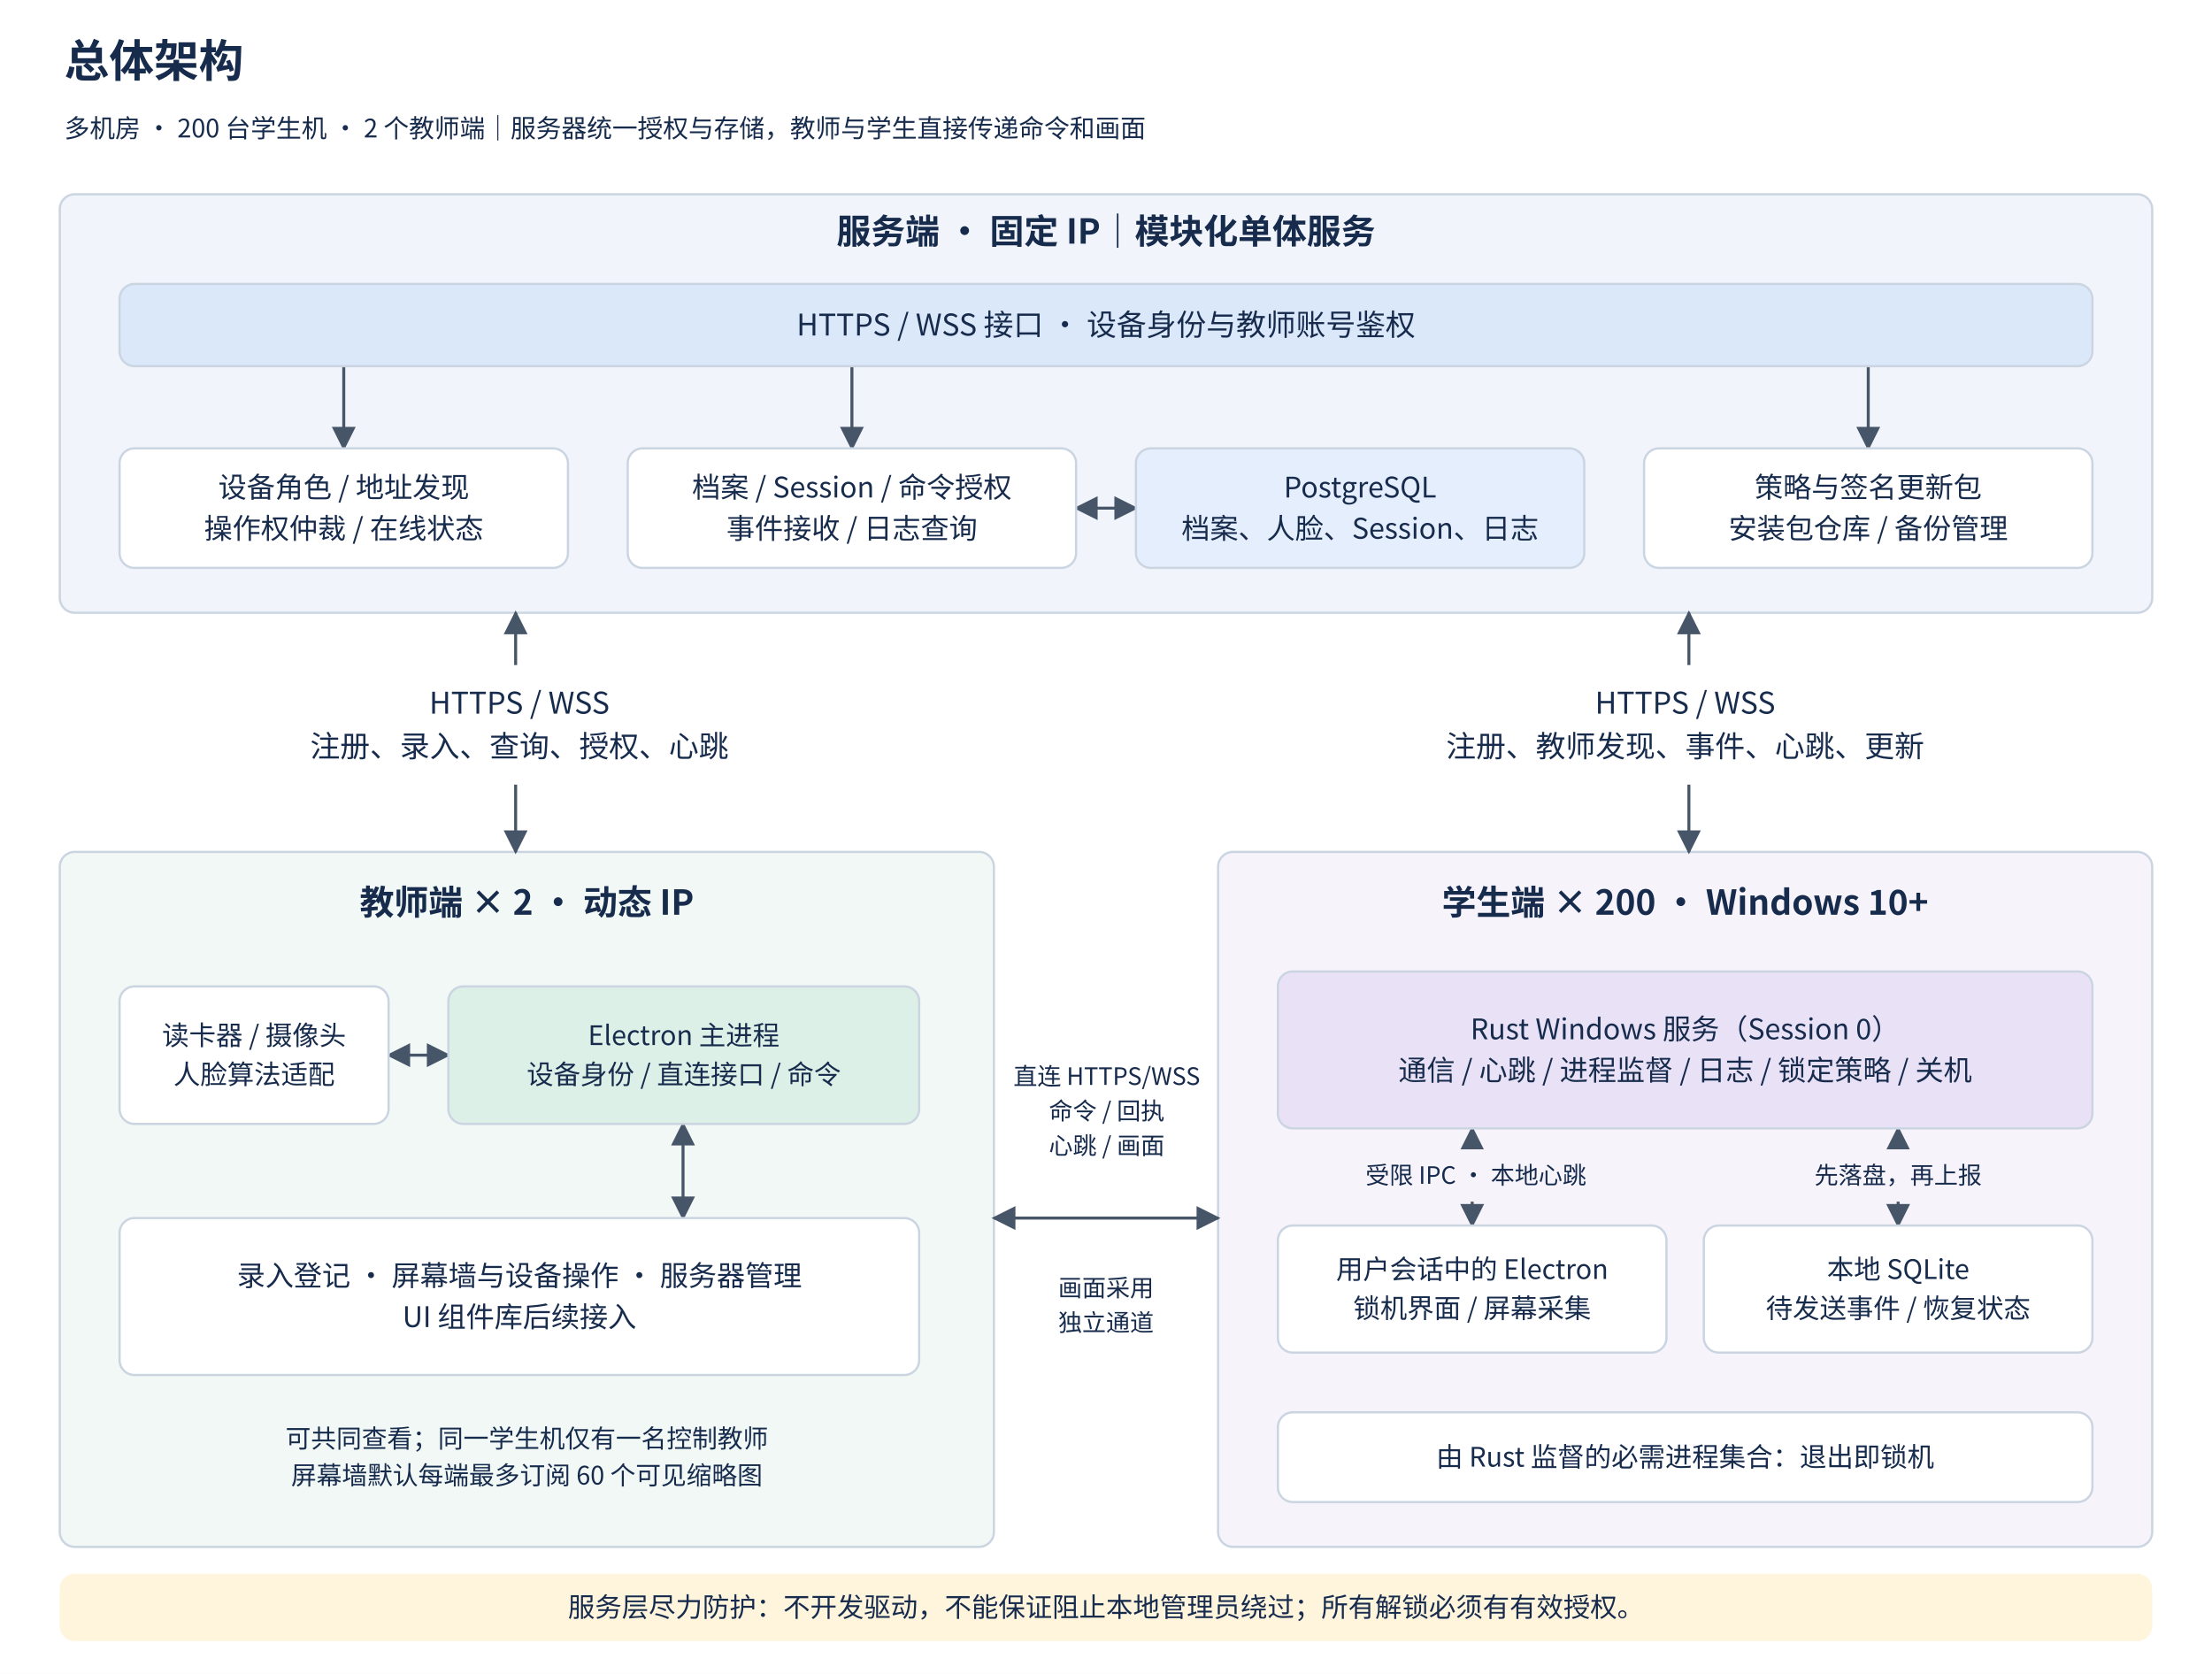
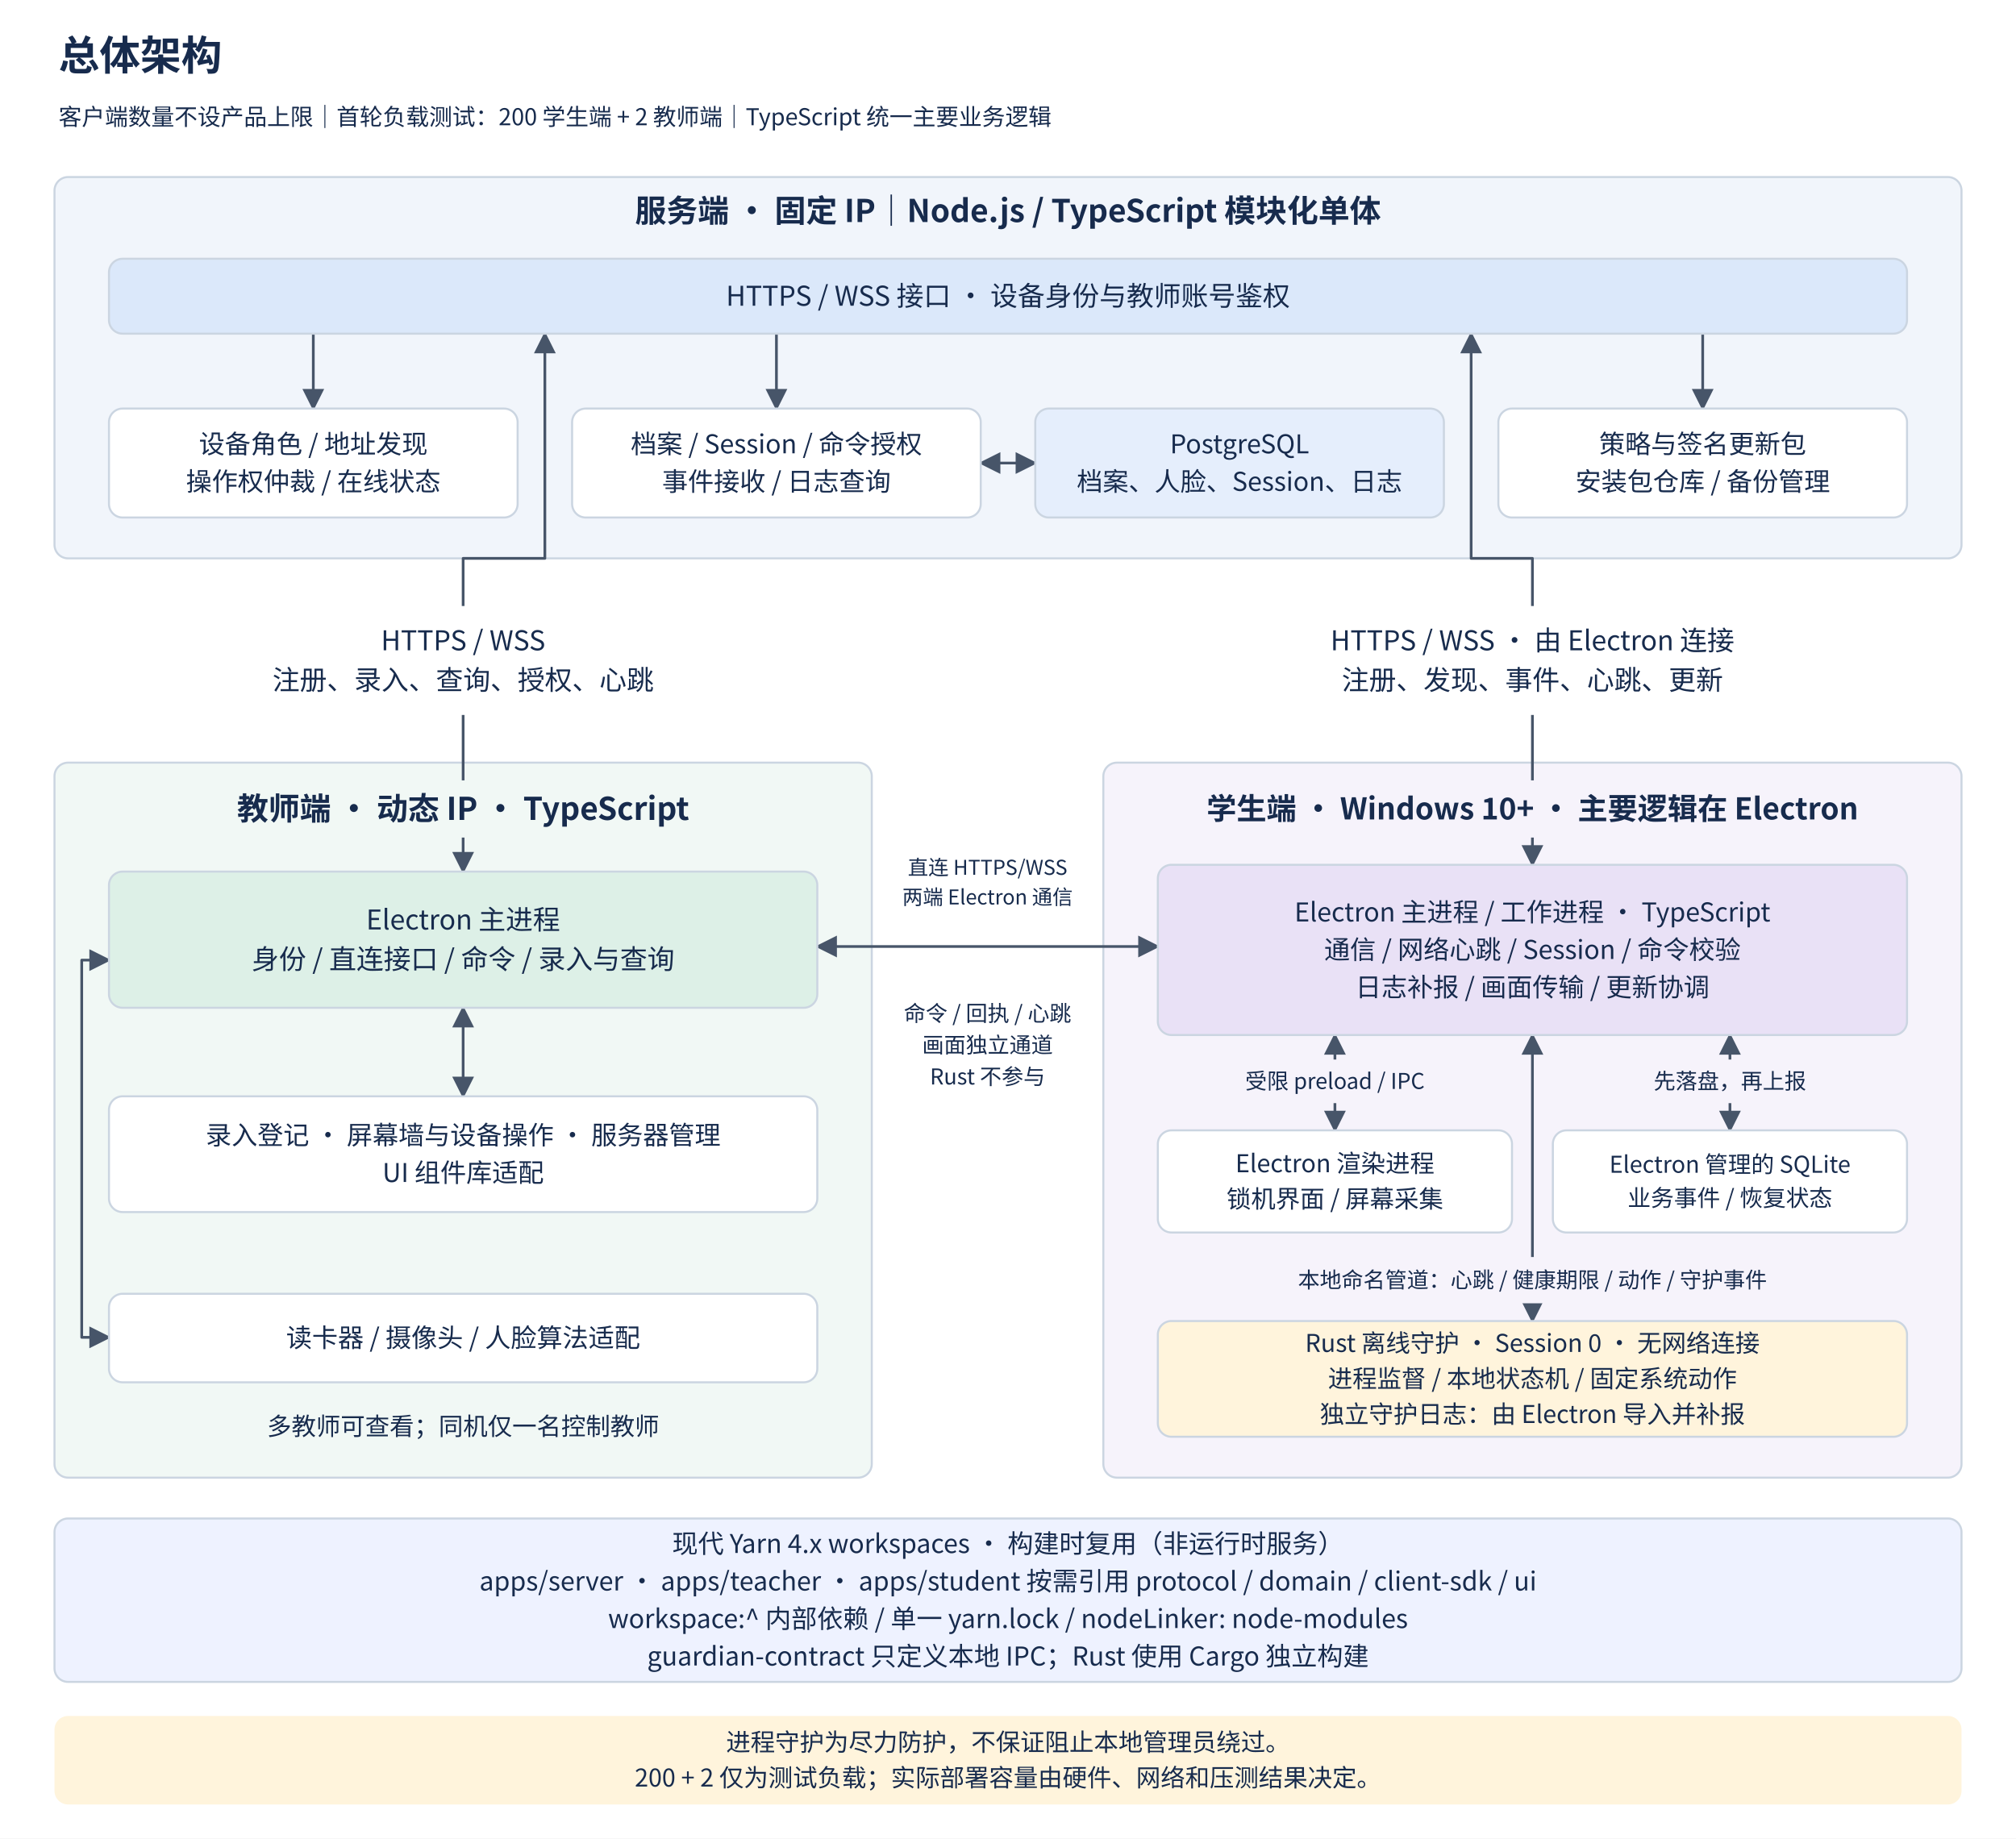
- <svg xmlns="http://www.w3.org/2000/svg" width="1480" height="1120" viewBox="0 0 1480 1120" role="img" aria-labelledby="title desc">
+ <svg xmlns="http://www.w3.org/2000/svg" width="1480" height="1350" viewBox="0 0 1480 1350" role="img" aria-labelledby="title desc">
  <defs>
    <marker id="arrow" viewBox="0 0 10 10" refX="9" refY="5" markerWidth="8" markerHeight="8" orient="auto-start-reverse">
      <path d="M 0 0 L 10 5 L 0 10 z" fill="#475569" />
    </marker>
  </defs>
-   <rect width="1480" height="1120" fill="#ffffff" />
+   <rect width="1480" height="1350" fill="#ffffff" />
  <rect x="40" y="130" width="1400" height="280" rx="10" fill="#f1f5fb" stroke="#cbd5e1" stroke-width="1.5" />
  <text x="740.0" y="276.3" text-anchor="middle" font-family="Microsoft YaHei, Noto Sans CJK SC, sans-serif" font-size="18" font-weight="400" fill="#172b4d" />
-   <rect x="40" y="570" width="625" height="465" rx="10" fill="#f1f8f5" stroke="#cbd5e1" stroke-width="1.5" />
-   <text x="352.5" y="808.8" text-anchor="middle" font-family="Microsoft YaHei, Noto Sans CJK SC, sans-serif" font-size="18" font-weight="400" fill="#172b4d" />
-   <rect x="815" y="570" width="625" height="465" rx="10" fill="#f6f3fb" stroke="#cbd5e1" stroke-width="1.5" />
-   <text x="1127.5" y="808.8" text-anchor="middle" font-family="Microsoft YaHei, Noto Sans CJK SC, sans-serif" font-size="18" font-weight="400" fill="#172b4d" />
+   <rect x="40" y="560" width="600" height="525" rx="10" fill="#f1f8f5" stroke="#cbd5e1" stroke-width="1.5" />
+   <text x="340.0" y="828.8" text-anchor="middle" font-family="Microsoft YaHei, Noto Sans CJK SC, sans-serif" font-size="18" font-weight="400" fill="#172b4d" />
+   <rect x="810" y="560" width="630" height="525" rx="10" fill="#f6f3fb" stroke="#cbd5e1" stroke-width="1.5" />
+   <text x="1125.0" y="828.8" text-anchor="middle" font-family="Microsoft YaHei, Noto Sans CJK SC, sans-serif" font-size="18" font-weight="400" fill="#172b4d" />
  <polyline points="230,245 230,300" fill="none" stroke="#475569" stroke-width="2" stroke-linejoin="round" marker-end="url(#arrow)" />
  <polyline points="570,245 570,300" fill="none" stroke="#475569" stroke-width="2" stroke-linejoin="round" marker-end="url(#arrow)" />
  <polyline points="720,340 760,340" fill="none" stroke="#475569" stroke-width="2" stroke-linejoin="round" marker-end="url(#arrow)" marker-start="url(#arrow)" />
  <polyline points="1250,245 1250,300" fill="none" stroke="#475569" stroke-width="2" stroke-linejoin="round" marker-end="url(#arrow)" />
-   <polyline points="260,706 300,706" fill="none" stroke="#475569" stroke-width="2" stroke-linejoin="round" marker-end="url(#arrow)" marker-start="url(#arrow)" />
-   <polyline points="457,752 457,815" fill="none" stroke="#475569" stroke-width="2" stroke-linejoin="round" marker-end="url(#arrow)" marker-start="url(#arrow)" />
-   <polyline points="985,755 985,820" fill="none" stroke="#475569" stroke-width="2" stroke-linejoin="round" marker-end="url(#arrow)" marker-start="url(#arrow)" />
-   <polyline points="1270,755 1270,820" fill="none" stroke="#475569" stroke-width="2" stroke-linejoin="round" marker-end="url(#arrow)" marker-start="url(#arrow)" />
-   <polyline points="345,570 345,410" fill="none" stroke="#475569" stroke-width="2" stroke-linejoin="round" marker-end="url(#arrow)" marker-start="url(#arrow)" />
-   <polyline points="1130,570 1130,410" fill="none" stroke="#475569" stroke-width="2" stroke-linejoin="round" marker-end="url(#arrow)" marker-start="url(#arrow)" />
-   <polyline points="665,815 815,815" fill="none" stroke="#475569" stroke-width="2" stroke-linejoin="round" marker-end="url(#arrow)" marker-start="url(#arrow)" />
+   <polyline points="340,740 340,805" fill="none" stroke="#475569" stroke-width="2" stroke-linejoin="round" marker-end="url(#arrow)" marker-start="url(#arrow)" />
+   <polyline points="80,982 60,982 60,705 80,705" fill="none" stroke="#475569" stroke-width="2" stroke-linejoin="round" marker-end="url(#arrow)" marker-start="url(#arrow)" />
+   <polyline points="980,760 980,830" fill="none" stroke="#475569" stroke-width="2" stroke-linejoin="round" marker-end="url(#arrow)" marker-start="url(#arrow)" />
+   <polyline points="1270,760 1270,830" fill="none" stroke="#475569" stroke-width="2" stroke-linejoin="round" marker-end="url(#arrow)" marker-start="url(#arrow)" />
+   <polyline points="1125,760 1125,970" fill="none" stroke="#475569" stroke-width="2" stroke-linejoin="round" marker-end="url(#arrow)" marker-start="url(#arrow)" />
+   <polyline points="340,640 340,410 400,410 400,245" fill="none" stroke="#475569" stroke-width="2" stroke-linejoin="round" marker-end="url(#arrow)" marker-start="url(#arrow)" />
+   <polyline points="1125,635 1125,410 1080,410 1080,245" fill="none" stroke="#475569" stroke-width="2" stroke-linejoin="round" marker-end="url(#arrow)" marker-start="url(#arrow)" />
+   <polyline points="600,695 850,695" fill="none" stroke="#475569" stroke-width="2" stroke-linejoin="round" marker-end="url(#arrow)" marker-start="url(#arrow)" />
  <text x="43" y="51.5" text-anchor="start" font-family="Microsoft YaHei, Noto Sans CJK SC, sans-serif" font-size="30" font-weight="600" fill="#172b4d">总体架构</text>
-   <text x="43" y="91.95" text-anchor="start" font-family="Microsoft YaHei, Noto Sans CJK SC, sans-serif" font-size="17" font-weight="400" fill="#172b4d">多机房 · 200 台学生机 · 2 个教师端｜服务器统一授权与存储，教师与学生直接传递命令和画面</text>
-   <text x="740.0" y="163.05" text-anchor="middle" font-family="Microsoft YaHei, Noto Sans CJK SC, sans-serif" font-size="23" font-weight="600" fill="#172b4d">服务端 · 固定 IP｜模块化单体服务</text>
+   <text x="43" y="91.95" text-anchor="start" font-family="Microsoft YaHei, Noto Sans CJK SC, sans-serif" font-size="17" font-weight="400" fill="#172b4d">客户端数量不设产品上限｜首轮负载测试：200 学生端 + 2 教师端｜TypeScript 统一主要业务逻辑</text>
+   <text x="740.0" y="163.05" text-anchor="middle" font-family="Microsoft YaHei, Noto Sans CJK SC, sans-serif" font-size="23" font-weight="600" fill="#172b4d">服务端 · 固定 IP｜Node.js / TypeScript 模块化单体</text>
  <rect x="80" y="190" width="1320" height="55" rx="10" fill="#dbe8fa" stroke="#cbd5e1" stroke-width="1.5" />
  <text x="740.0" y="224.5" text-anchor="middle" font-family="Microsoft YaHei, Noto Sans CJK SC, sans-serif" font-size="20" font-weight="400" fill="#172b4d">HTTPS / WSS 接口 · 设备身份与教师账号鉴权</text>
  <rect x="80" y="300" width="300" height="80" rx="10" fill="#ffffff" stroke="#cbd5e1" stroke-width="1.5" />
  <text x="230.0" y="332.875" text-anchor="middle" font-family="Microsoft YaHei, Noto Sans CJK SC, sans-serif" font-size="19" font-weight="400" fill="#172b4d">设备角色 / 地址发现</text>
  <text x="230.0" y="360.425" text-anchor="middle" font-family="Microsoft YaHei, Noto Sans CJK SC, sans-serif" font-size="19" font-weight="400" fill="#172b4d">操作权仲裁 / 在线状态</text>
  <rect x="420" y="300" width="300" height="80" rx="10" fill="#ffffff" stroke="#cbd5e1" stroke-width="1.5" />
  <text x="570.0" y="332.875" text-anchor="middle" font-family="Microsoft YaHei, Noto Sans CJK SC, sans-serif" font-size="19" font-weight="400" fill="#172b4d">档案 / Session / 命令授权</text>
  <text x="570.0" y="360.425" text-anchor="middle" font-family="Microsoft YaHei, Noto Sans CJK SC, sans-serif" font-size="19" font-weight="400" fill="#172b4d">事件接收 / 日志查询</text>
  <rect x="760" y="300" width="300" height="80" rx="10" fill="#e5eefc" stroke="#cbd5e1" stroke-width="1.5" />
  <text x="910.0" y="332.875" text-anchor="middle" font-family="Microsoft YaHei, Noto Sans CJK SC, sans-serif" font-size="19" font-weight="400" fill="#172b4d">PostgreSQL</text>
  <text x="910.0" y="360.425" text-anchor="middle" font-family="Microsoft YaHei, Noto Sans CJK SC, sans-serif" font-size="19" font-weight="400" fill="#172b4d">档案、人脸、Session、日志</text>
  <rect x="1100" y="300" width="300" height="80" rx="10" fill="#ffffff" stroke="#cbd5e1" stroke-width="1.5" />
  <text x="1250.0" y="332.875" text-anchor="middle" font-family="Microsoft YaHei, Noto Sans CJK SC, sans-serif" font-size="19" font-weight="400" fill="#172b4d">策略与签名更新包</text>
  <text x="1250.0" y="360.425" text-anchor="middle" font-family="Microsoft YaHei, Noto Sans CJK SC, sans-serif" font-size="19" font-weight="400" fill="#172b4d">安装包仓库 / 备份管理</text>
-   <text x="352.5" y="612.05" text-anchor="middle" font-family="Microsoft YaHei, Noto Sans CJK SC, sans-serif" font-size="23" font-weight="600" fill="#172b4d">教师端 × 2 · 动态 IP</text>
-   <rect x="80" y="660" width="180" height="92" rx="10" fill="#ffffff" stroke="#cbd5e1" stroke-width="1.5" />
-   <text x="170.0" y="699.25" text-anchor="middle" font-family="Microsoft YaHei, Noto Sans CJK SC, sans-serif" font-size="18" font-weight="400" fill="#172b4d">读卡器 / 摄像头</text>
-   <text x="170.0" y="725.35" text-anchor="middle" font-family="Microsoft YaHei, Noto Sans CJK SC, sans-serif" font-size="18" font-weight="400" fill="#172b4d">人脸算法适配</text>
-   <rect x="300" y="660" width="315" height="92" rx="10" fill="#ddf0e7" stroke="#cbd5e1" stroke-width="1.5" />
-   <text x="457.5" y="699.25" text-anchor="middle" font-family="Microsoft YaHei, Noto Sans CJK SC, sans-serif" font-size="18" font-weight="400" fill="#172b4d">Electron 主进程</text>
-   <text x="457.5" y="725.35" text-anchor="middle" font-family="Microsoft YaHei, Noto Sans CJK SC, sans-serif" font-size="18" font-weight="400" fill="#172b4d">设备身份 / 直连接口 / 命令</text>
-   <rect x="80" y="815" width="535" height="105" rx="10" fill="#ffffff" stroke="#cbd5e1" stroke-width="1.5" />
-   <text x="347.5" y="860.375" text-anchor="middle" font-family="Microsoft YaHei, Noto Sans CJK SC, sans-serif" font-size="19" font-weight="400" fill="#172b4d">录入登记 · 屏幕墙与设备操作 · 服务器管理</text>
-   <text x="347.5" y="887.925" text-anchor="middle" font-family="Microsoft YaHei, Noto Sans CJK SC, sans-serif" font-size="19" font-weight="400" fill="#172b4d">UI 组件库后续接入</text>
-   <text x="352.5" y="968.625" text-anchor="middle" font-family="Microsoft YaHei, Noto Sans CJK SC, sans-serif" font-size="17" font-weight="400" fill="#172b4d">可共同查看；同一学生机仅有一名控制教师</text>
-   <text x="352.5" y="993.275" text-anchor="middle" font-family="Microsoft YaHei, Noto Sans CJK SC, sans-serif" font-size="17" font-weight="400" fill="#172b4d">屏幕墙默认每端最多订阅 60 个可见缩略图</text>
-   <text x="1127.5" y="612.05" text-anchor="middle" font-family="Microsoft YaHei, Noto Sans CJK SC, sans-serif" font-size="23" font-weight="600" fill="#172b4d">学生端 × 200 · Windows 10+</text>
-   <rect x="855" y="650" width="545" height="105" rx="10" fill="#e9e1f6" stroke="#cbd5e1" stroke-width="1.5" />
-   <text x="1127.5" y="695.375" text-anchor="middle" font-family="Microsoft YaHei, Noto Sans CJK SC, sans-serif" font-size="19" font-weight="400" fill="#172b4d">Rust Windows 服务（Session 0）</text>
-   <text x="1127.5" y="722.925" text-anchor="middle" font-family="Microsoft YaHei, Noto Sans CJK SC, sans-serif" font-size="19" font-weight="400" fill="#172b4d">通信 / 心跳 / 进程监督 / 日志 / 锁定策略 / 关机</text>
-   <rect x="855" y="820" width="260" height="85" rx="10" fill="#ffffff" stroke="#cbd5e1" stroke-width="1.5" />
-   <text x="985.0" y="855.75" text-anchor="middle" font-family="Microsoft YaHei, Noto Sans CJK SC, sans-serif" font-size="18" font-weight="400" fill="#172b4d">用户会话中的 Electron</text>
-   <text x="985.0" y="881.85" text-anchor="middle" font-family="Microsoft YaHei, Noto Sans CJK SC, sans-serif" font-size="18" font-weight="400" fill="#172b4d">锁机界面 / 屏幕采集</text>
-   <rect x="1140" y="820" width="260" height="85" rx="10" fill="#ffffff" stroke="#cbd5e1" stroke-width="1.5" />
-   <text x="1270.0" y="855.75" text-anchor="middle" font-family="Microsoft YaHei, Noto Sans CJK SC, sans-serif" font-size="18" font-weight="400" fill="#172b4d">本地 SQLite</text>
-   <text x="1270.0" y="881.85" text-anchor="middle" font-family="Microsoft YaHei, Noto Sans CJK SC, sans-serif" font-size="18" font-weight="400" fill="#172b4d">待发送事件 / 恢复状态</text>
-   <rect x="850" y="769" width="275" height="35" rx="10" fill="#f6f3fb" stroke="none" stroke-width="1.5" />
-   <text x="987.5" y="792.1" text-anchor="middle" font-family="Microsoft YaHei, Noto Sans CJK SC, sans-serif" font-size="16" font-weight="400" fill="#172b4d">受限 IPC · 本地心跳</text>
-   <rect x="1140" y="769" width="260" height="35" rx="10" fill="#f6f3fb" stroke="none" stroke-width="1.5" />
-   <text x="1270.0" y="792.1" text-anchor="middle" font-family="Microsoft YaHei, Noto Sans CJK SC, sans-serif" font-size="16" font-weight="400" fill="#172b4d">先落盘，再上报</text>
-   <rect x="855" y="945" width="545" height="60" rx="10" fill="#ffffff" stroke="#cbd5e1" stroke-width="1.5" />
-   <text x="1127.5" y="981.3" text-anchor="middle" font-family="Microsoft YaHei, Noto Sans CJK SC, sans-serif" font-size="18" font-weight="400" fill="#172b4d">由 Rust 监督的必需进程集合：退出即锁机</text>
-   <rect x="80" y="445" width="535" height="80" rx="10" fill="#ffffff" stroke="none" stroke-width="1.5" />
-   <text x="347.5" y="477.5" text-anchor="middle" font-family="Microsoft YaHei, Noto Sans CJK SC, sans-serif" font-size="20" font-weight="400" fill="#172b4d">HTTPS / WSS</text>
-   <text x="347.5" y="506.5" text-anchor="middle" font-family="Microsoft YaHei, Noto Sans CJK SC, sans-serif" font-size="20" font-weight="400" fill="#172b4d">注册、录入、查询、授权、心跳</text>
-   <rect x="855" y="445" width="545" height="80" rx="10" fill="#ffffff" stroke="none" stroke-width="1.5" />
-   <text x="1127.5" y="477.5" text-anchor="middle" font-family="Microsoft YaHei, Noto Sans CJK SC, sans-serif" font-size="20" font-weight="400" fill="#172b4d">HTTPS / WSS</text>
-   <text x="1127.5" y="506.5" text-anchor="middle" font-family="Microsoft YaHei, Noto Sans CJK SC, sans-serif" font-size="20" font-weight="400" fill="#172b4d">注册、教师发现、事件、心跳、更新</text>
-   <rect x="668" y="687" width="145" height="113" rx="10" fill="#ffffff" stroke="none" stroke-width="1.5" />
-   <text x="740.5" y="725.9" text-anchor="middle" font-family="Microsoft YaHei, Noto Sans CJK SC, sans-serif" font-size="16" font-weight="400" fill="#172b4d">直连 HTTPS/WSS</text>
-   <text x="740.5" y="749.1" text-anchor="middle" font-family="Microsoft YaHei, Noto Sans CJK SC, sans-serif" font-size="16" font-weight="400" fill="#172b4d">命令 / 回执</text>
-   <text x="740.5" y="772.3" text-anchor="middle" font-family="Microsoft YaHei, Noto Sans CJK SC, sans-serif" font-size="16" font-weight="400" fill="#172b4d">心跳 / 画面</text>
-   <text x="740.0" y="867.5" text-anchor="middle" font-family="Microsoft YaHei, Noto Sans CJK SC, sans-serif" font-size="16" font-weight="400" fill="#172b4d">画面采用</text>
-   <text x="740.0" y="890.7" text-anchor="middle" font-family="Microsoft YaHei, Noto Sans CJK SC, sans-serif" font-size="16" font-weight="400" fill="#172b4d">独立通道</text>
-   <rect x="40" y="1053" width="1400" height="45" rx="10" fill="#fff4dc" stroke="none" stroke-width="1.5" />
-   <text x="740.0" y="1081.8" text-anchor="middle" font-family="Microsoft YaHei, Noto Sans CJK SC, sans-serif" font-size="18" font-weight="400" fill="#172b4d">服务层尽力防护：不开发驱动，不能保证阻止本地管理员绕过；所有解锁必须有有效授权。</text>
+   <rect x="60" y="573" width="560" height="42" rx="10" fill="#f1f8f5" stroke="none" stroke-width="1.5" />
+   <text x="340.0" y="602.05" text-anchor="middle" font-family="Microsoft YaHei, Noto Sans CJK SC, sans-serif" font-size="23" font-weight="600" fill="#172b4d">教师端 · 动态 IP · TypeScript</text>
+   <rect x="80" y="640" width="520" height="100" rx="10" fill="#ddf0e7" stroke="#cbd5e1" stroke-width="1.5" />
+   <text x="340.0" y="682.5" text-anchor="middle" font-family="Microsoft YaHei, Noto Sans CJK SC, sans-serif" font-size="20" font-weight="400" fill="#172b4d">Electron 主进程</text>
+   <text x="340.0" y="711.5" text-anchor="middle" font-family="Microsoft YaHei, Noto Sans CJK SC, sans-serif" font-size="20" font-weight="400" fill="#172b4d">身份 / 直连接口 / 命令 / 录入与查询</text>
+   <rect x="80" y="805" width="520" height="85" rx="10" fill="#ffffff" stroke="#cbd5e1" stroke-width="1.5" />
+   <text x="340.0" y="840.375" text-anchor="middle" font-family="Microsoft YaHei, Noto Sans CJK SC, sans-serif" font-size="19" font-weight="400" fill="#172b4d">录入登记 · 屏幕墙与设备操作 · 服务器管理</text>
+   <text x="340.0" y="867.925" text-anchor="middle" font-family="Microsoft YaHei, Noto Sans CJK SC, sans-serif" font-size="19" font-weight="400" fill="#172b4d">UI 组件库适配</text>
+   <rect x="80" y="950" width="520" height="65" rx="10" fill="#ffffff" stroke="#cbd5e1" stroke-width="1.5" />
+   <text x="340.0" y="989.15" text-anchor="middle" font-family="Microsoft YaHei, Noto Sans CJK SC, sans-serif" font-size="19" font-weight="400" fill="#172b4d">读卡器 / 摄像头 / 人脸算法适配</text>
+   <text x="340.0" y="1053.8" text-anchor="middle" font-family="Microsoft YaHei, Noto Sans CJK SC, sans-serif" font-size="18" font-weight="400" fill="#172b4d">多教师可查看；同机仅一名控制教师</text>
+   <rect x="830" y="573" width="590" height="42" rx="10" fill="#f6f3fb" stroke="none" stroke-width="1.5" />
+   <text x="1125.0" y="601.7" text-anchor="middle" font-family="Microsoft YaHei, Noto Sans CJK SC, sans-serif" font-size="22" font-weight="600" fill="#172b4d">学生端 · Windows 10+ · 主要逻辑在 Electron</text>
+   <rect x="850" y="635" width="550" height="125" rx="10" fill="#e9e1f6" stroke="#cbd5e1" stroke-width="1.5" />
+   <text x="1125.0" y="676.6" text-anchor="middle" font-family="Microsoft YaHei, Noto Sans CJK SC, sans-serif" font-size="19" font-weight="400" fill="#172b4d">Electron 主进程 / 工作进程 · TypeScript</text>
+   <text x="1125.0" y="704.15" text-anchor="middle" font-family="Microsoft YaHei, Noto Sans CJK SC, sans-serif" font-size="19" font-weight="400" fill="#172b4d">通信 / 网络心跳 / Session / 命令校验</text>
+   <text x="1125.0" y="731.7" text-anchor="middle" font-family="Microsoft YaHei, Noto Sans CJK SC, sans-serif" font-size="19" font-weight="400" fill="#172b4d">日志补报 / 画面传输 / 更新协调</text>
+   <rect x="850" y="830" width="260" height="75" rx="10" fill="#ffffff" stroke="#cbd5e1" stroke-width="1.5" />
+   <text x="980.0" y="860.75" text-anchor="middle" font-family="Microsoft YaHei, Noto Sans CJK SC, sans-serif" font-size="18" font-weight="400" fill="#172b4d">Electron 渲染进程</text>
+   <text x="980.0" y="886.85" text-anchor="middle" font-family="Microsoft YaHei, Noto Sans CJK SC, sans-serif" font-size="18" font-weight="400" fill="#172b4d">锁机界面 / 屏幕采集</text>
+   <rect x="1140" y="830" width="260" height="75" rx="10" fill="#ffffff" stroke="#cbd5e1" stroke-width="1.5" />
+   <text x="1270.0" y="861.125" text-anchor="middle" font-family="Microsoft YaHei, Noto Sans CJK SC, sans-serif" font-size="17" font-weight="400" fill="#172b4d">Electron 管理的 SQLite</text>
+   <text x="1270.0" y="885.775" text-anchor="middle" font-family="Microsoft YaHei, Noto Sans CJK SC, sans-serif" font-size="17" font-weight="400" fill="#172b4d">业务事件 / 恢复状态</text>
+   <rect x="855" y="778" width="250" height="32" rx="10" fill="#f6f3fb" stroke="none" stroke-width="1.5" />
+   <text x="980.0" y="799.6" text-anchor="middle" font-family="Microsoft YaHei, Noto Sans CJK SC, sans-serif" font-size="16" font-weight="400" fill="#172b4d">受限 preload / IPC</text>
+   <rect x="1140" y="778" width="260" height="32" rx="10" fill="#f6f3fb" stroke="none" stroke-width="1.5" />
+   <text x="1270.0" y="799.6" text-anchor="middle" font-family="Microsoft YaHei, Noto Sans CJK SC, sans-serif" font-size="16" font-weight="400" fill="#172b4d">先落盘，再上报</text>
+   <rect x="850" y="970" width="550" height="85" rx="10" fill="#fff4dc" stroke="#cbd5e1" stroke-width="1.5" />
+   <text x="1125.0" y="992.7" text-anchor="middle" font-family="Microsoft YaHei, Noto Sans CJK SC, sans-serif" font-size="18" font-weight="400" fill="#172b4d">Rust 离线守护 · Session 0 · 无网络连接</text>
+   <text x="1125.0" y="1018.8" text-anchor="middle" font-family="Microsoft YaHei, Noto Sans CJK SC, sans-serif" font-size="18" font-weight="400" fill="#172b4d">进程监督 / 本地状态机 / 固定系统动作</text>
+   <text x="1125.0" y="1044.9" text-anchor="middle" font-family="Microsoft YaHei, Noto Sans CJK SC, sans-serif" font-size="18" font-weight="400" fill="#172b4d">独立守护日志：由 Electron 导入并补报</text>
+   <rect x="855" y="923" width="540" height="34" rx="10" fill="#f6f3fb" stroke="none" stroke-width="1.5" />
+   <text x="1125.0" y="945.6" text-anchor="middle" font-family="Microsoft YaHei, Noto Sans CJK SC, sans-serif" font-size="16" font-weight="400" fill="#172b4d">本地命名管道：心跳 / 健康期限 / 动作 / 守护事件</text>
+   <rect x="80" y="445" width="520" height="80" rx="10" fill="#ffffff" stroke="none" stroke-width="1.5" />
+   <text x="340.0" y="477.5" text-anchor="middle" font-family="Microsoft YaHei, Noto Sans CJK SC, sans-serif" font-size="20" font-weight="400" fill="#172b4d">HTTPS / WSS</text>
+   <text x="340.0" y="506.5" text-anchor="middle" font-family="Microsoft YaHei, Noto Sans CJK SC, sans-serif" font-size="20" font-weight="400" fill="#172b4d">注册、录入、查询、授权、心跳</text>
+   <rect x="850" y="445" width="550" height="80" rx="10" fill="#ffffff" stroke="none" stroke-width="1.5" />
+   <text x="1125.0" y="477.5" text-anchor="middle" font-family="Microsoft YaHei, Noto Sans CJK SC, sans-serif" font-size="20" font-weight="400" fill="#172b4d">HTTPS / WSS · 由 Electron 连接</text>
+   <text x="1125.0" y="506.5" text-anchor="middle" font-family="Microsoft YaHei, Noto Sans CJK SC, sans-serif" font-size="20" font-weight="400" fill="#172b4d">注册、发现、事件、心跳、更新</text>
+   <rect x="643" y="615" width="164" height="66" rx="10" fill="#ffffff" stroke="none" stroke-width="1.5" />
+   <text x="725.0" y="642.375" text-anchor="middle" font-family="Microsoft YaHei, Noto Sans CJK SC, sans-serif" font-size="15" font-weight="400" fill="#172b4d">直连 HTTPS/WSS</text>
+   <text x="725.0" y="664.125" text-anchor="middle" font-family="Microsoft YaHei, Noto Sans CJK SC, sans-serif" font-size="15" font-weight="400" fill="#172b4d">两端 Electron 通信</text>
+   <text x="725.0" y="749.9" text-anchor="middle" font-family="Microsoft YaHei, Noto Sans CJK SC, sans-serif" font-size="16" font-weight="400" fill="#172b4d">命令 / 回执 / 心跳</text>
+   <text x="725.0" y="773.1" text-anchor="middle" font-family="Microsoft YaHei, Noto Sans CJK SC, sans-serif" font-size="16" font-weight="400" fill="#172b4d">画面独立通道</text>
+   <text x="725.0" y="796.3" text-anchor="middle" font-family="Microsoft YaHei, Noto Sans CJK SC, sans-serif" font-size="16" font-weight="400" fill="#172b4d">Rust 不参与</text>
+   <rect x="40" y="1115" width="1400" height="120" rx="10" fill="#eef2ff" stroke="#cbd5e1" stroke-width="1.5" />
+   <text x="740.0" y="1140.325" text-anchor="middle" font-family="Microsoft YaHei, Noto Sans CJK SC, sans-serif" font-size="19" font-weight="400" fill="#172b4d">现代 Yarn 4.x workspaces · 构建时复用（非运行时服务）</text>
+   <text x="740.0" y="1167.875" text-anchor="middle" font-family="Microsoft YaHei, Noto Sans CJK SC, sans-serif" font-size="19" font-weight="400" fill="#172b4d">apps/server · apps/teacher · apps/student 按需引用 protocol / domain / client-sdk / ui</text>
+   <text x="740.0" y="1195.425" text-anchor="middle" font-family="Microsoft YaHei, Noto Sans CJK SC, sans-serif" font-size="19" font-weight="400" fill="#172b4d">workspace:^ 内部依赖 / 单一 yarn.lock / nodeLinker: node-modules</text>
+   <text x="740.0" y="1222.975" text-anchor="middle" font-family="Microsoft YaHei, Noto Sans CJK SC, sans-serif" font-size="19" font-weight="400" fill="#172b4d">guardian-contract 只定义本地 IPC；Rust 使用 Cargo 独立构建</text>
+   <rect x="40" y="1260" width="1400" height="65" rx="10" fill="#fff4dc" stroke="none" stroke-width="1.5" />
+   <text x="740.0" y="1285.75" text-anchor="middle" font-family="Microsoft YaHei, Noto Sans CJK SC, sans-serif" font-size="18" font-weight="400" fill="#172b4d">进程守护为尽力防护，不保证阻止本地管理员绕过。</text>
+   <text x="740.0" y="1311.85" text-anchor="middle" font-family="Microsoft YaHei, Noto Sans CJK SC, sans-serif" font-size="18" font-weight="400" fill="#172b4d">200 + 2 仅为测试负载；实际部署容量由硬件、网络和压测结果决定。</text>
</svg>
